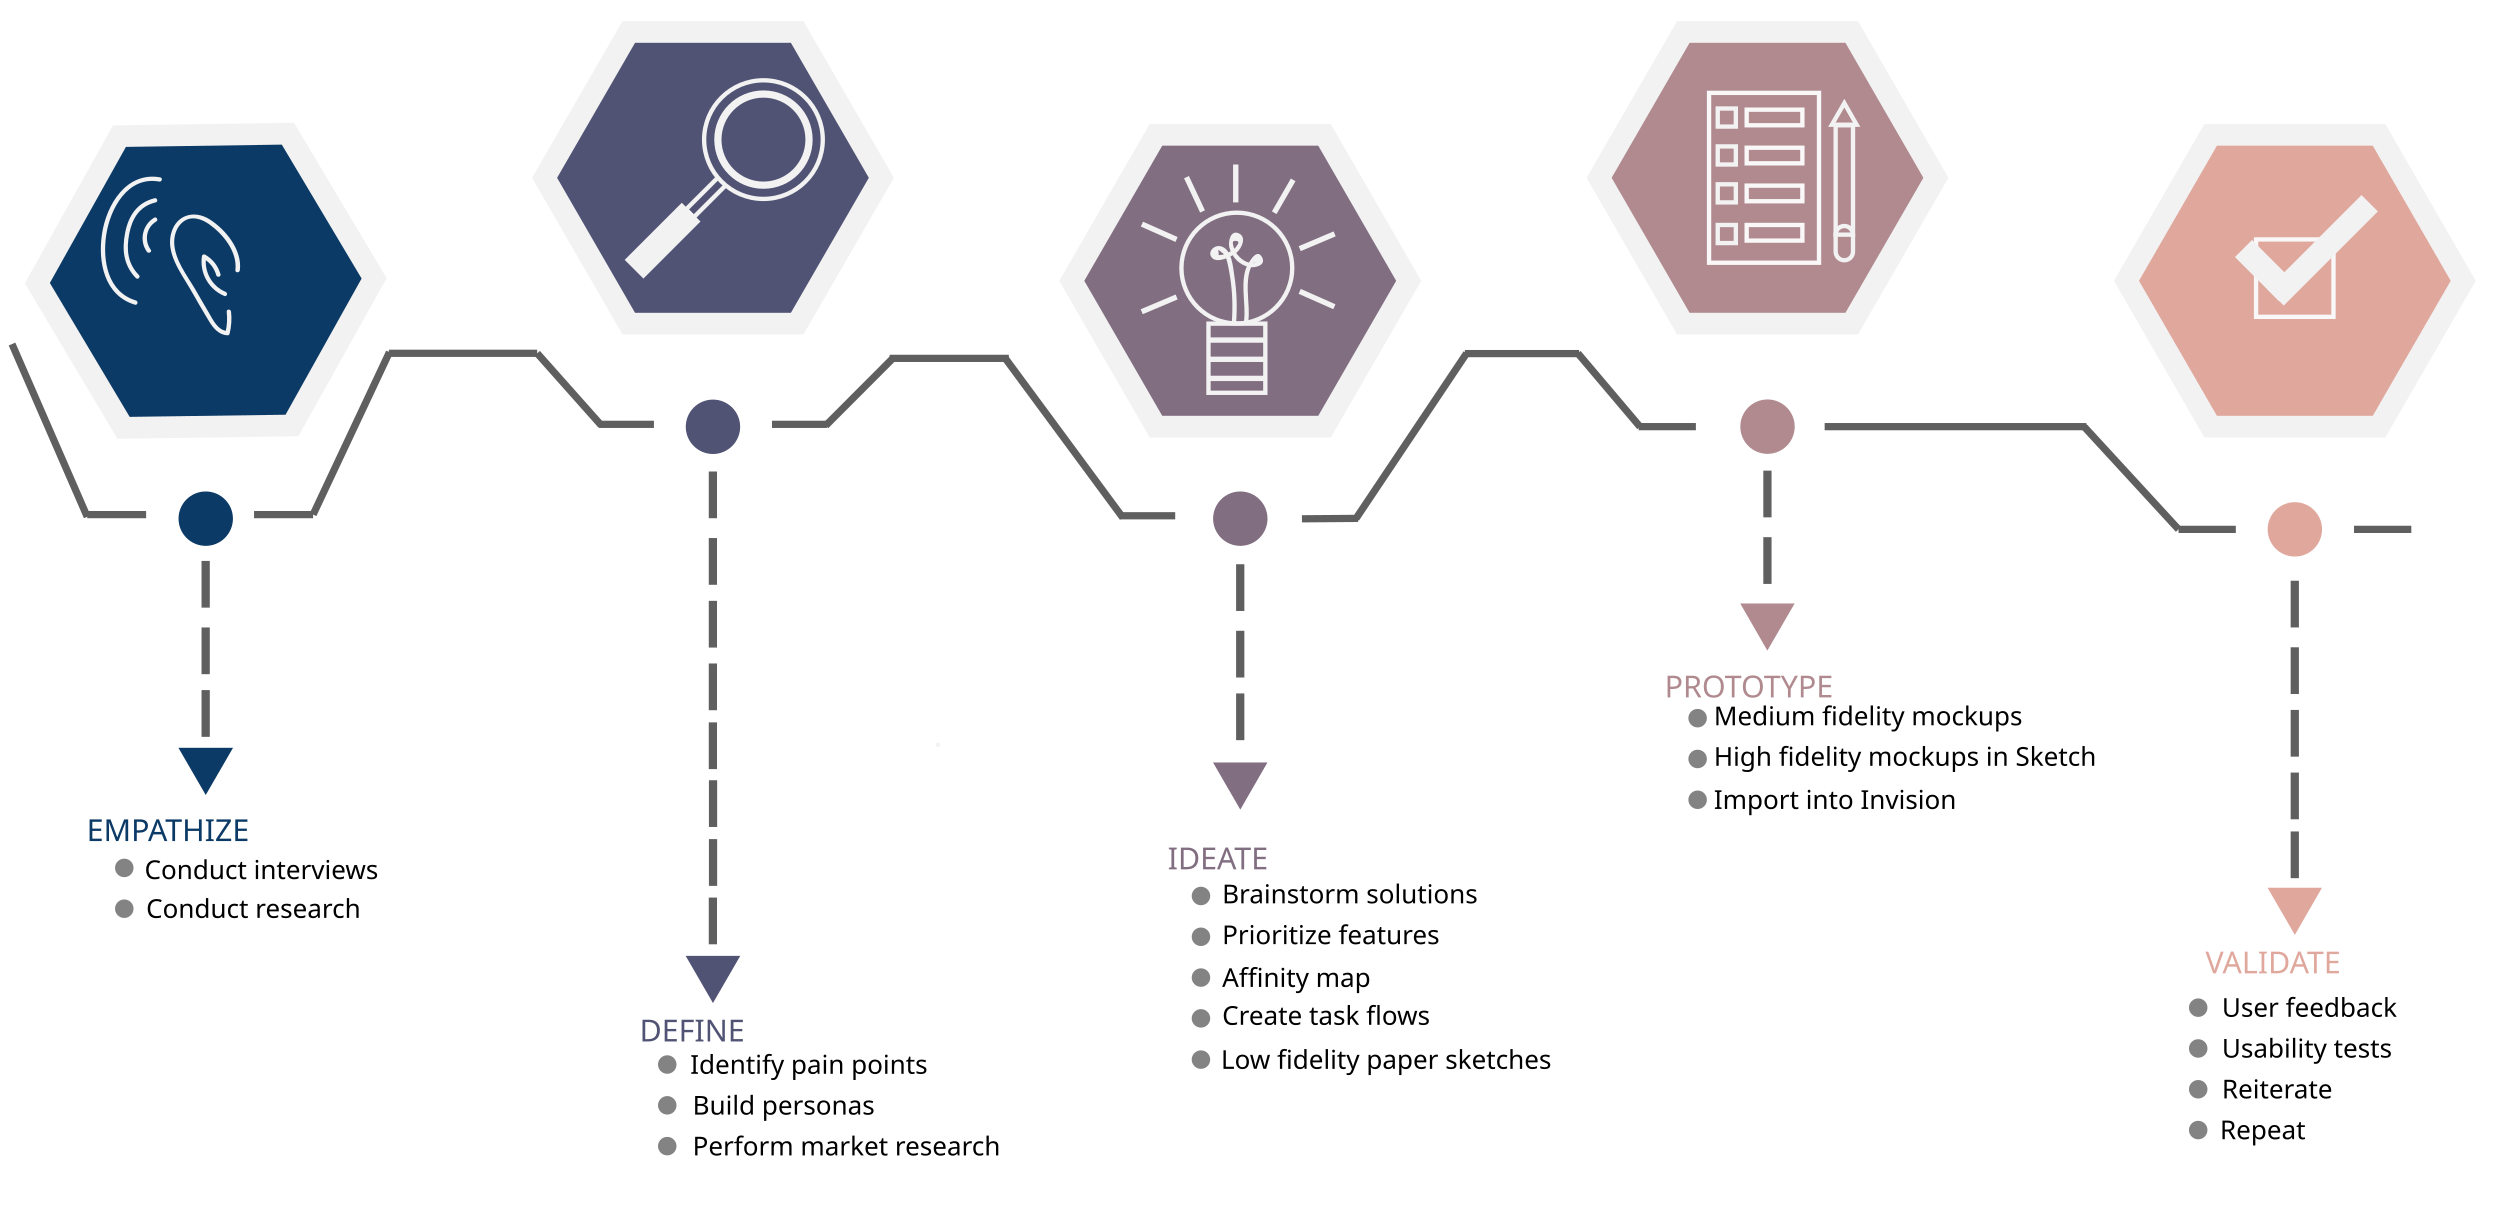
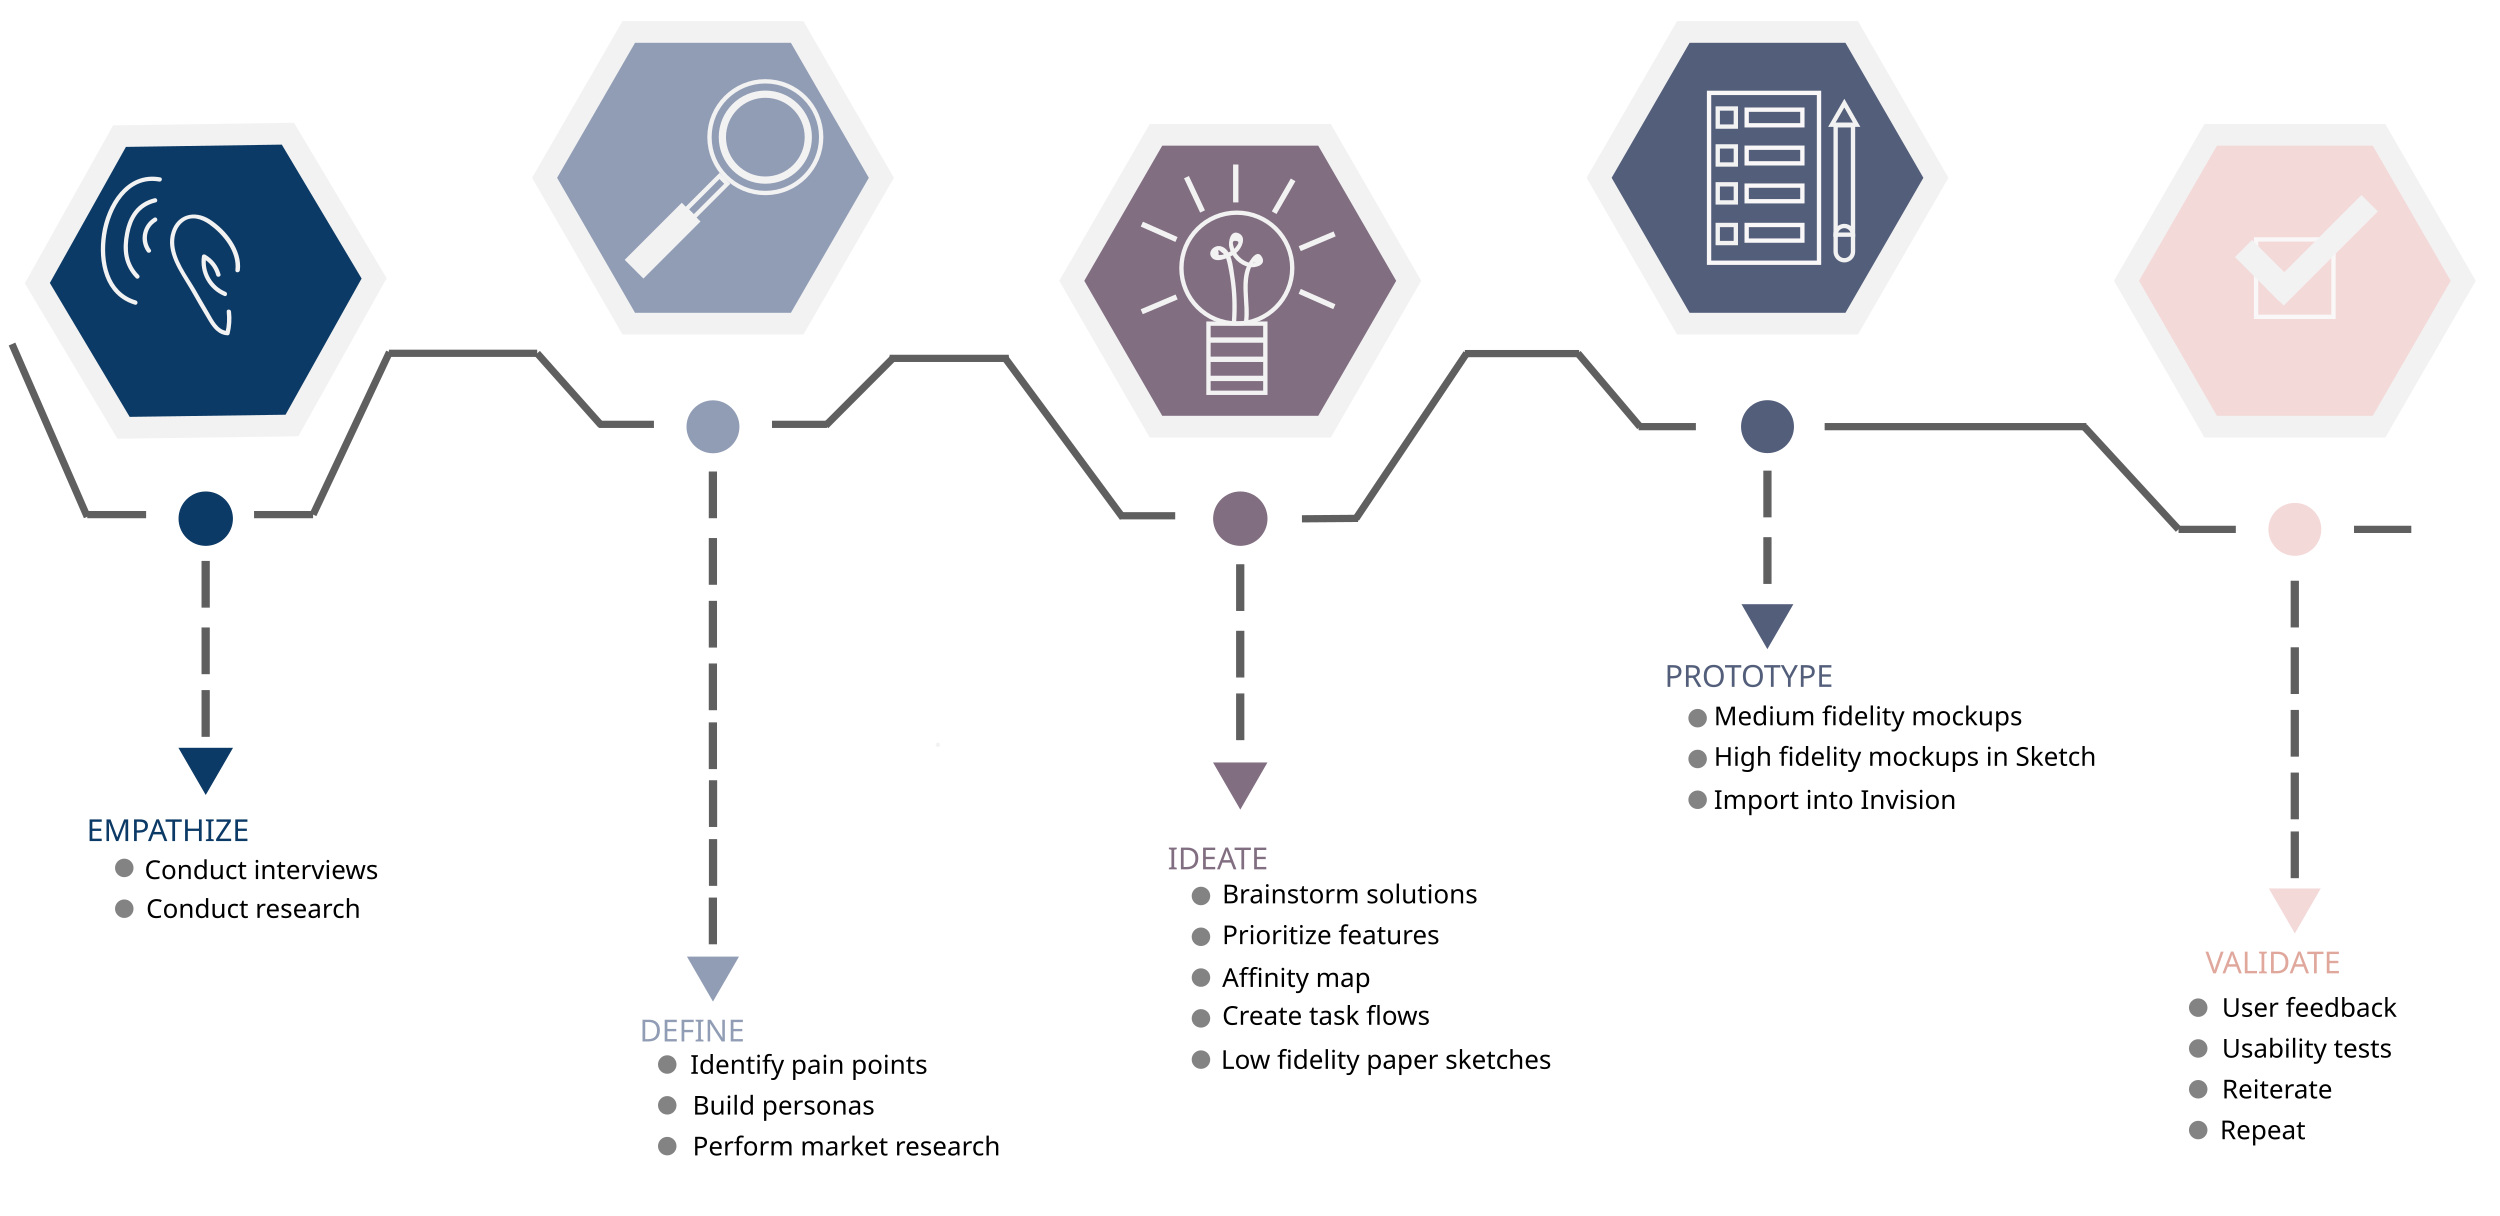
<svg xmlns="http://www.w3.org/2000/svg" version="1.1" id="Layer_1" x="0px" y="0px" viewBox="0 0 1728 840" style="enable-background:new 0 0 1728 840;" xml:space="preserve">
  <style type="text/css">
	.st0{fill:#0C3A66;}
	.st1{fill:none;stroke:#F2F2F2;stroke-width:15;stroke-miterlimit:10;}
- 	.st2{fill:#505374;}
+ 	.st2{opacity:0.5;fill:#243B6B;}
	.st3{fill:#816E81;}
- 	.st4{fill:#B08A8F;}
- 	.st5{fill:#E0A89D;}
+ 	.st4{fill:#535E7A;}
+ 	.st5{fill:#F4D9D9;}
	.st6{fill:#0C3A66;stroke:#0C3A66;stroke-miterlimit:10;}
- 	.st7{fill:#505374;stroke:#505374;stroke-miterlimit:10;}
- 	.st8{fill:#816E81;stroke:#816E81;stroke-miterlimit:10;}
- 	.st9{fill:#B08A8F;stroke:#B08A8F;stroke-miterlimit:10;}
- 	.st10{fill:#E0A89D;stroke:#E0A89D;stroke-miterlimit:10;}
- 	.st11{fill:#605F5F;stroke:#605F5F;stroke-miterlimit:10;}
- 	.st12{font-family:'Monaco';}
- 	.st13{font-size:21px;}
- 	.st14{fill:#848383;}
- 	.st15{fill:none;stroke:#F9F7F7;stroke-width:3;stroke-miterlimit:10;}
- 	.st16{fill:none;stroke:#F2F2F2;stroke-width:3;stroke-miterlimit:10;}
- 	.st17{fill:#F2F2F2;stroke:#F2F2F2;stroke-width:3;stroke-miterlimit:10;}
- 	.st18{fill:#F2F2F2;}
- 	.st19{fill:#505374;stroke:#F2F2F2;stroke-width:3;stroke-miterlimit:10;}
- 	.st20{fill:#505374;stroke:#F2F2F2;stroke-width:5;stroke-miterlimit:10;}
- 	.st21{font-size:18px;}
- 	.st22{fill:none;stroke:#605F5F;stroke-width:5;stroke-miterlimit:10;}
+ 	.st7{fill:#816E81;stroke:#816E81;stroke-miterlimit:10;}
+ 	.st8{fill:#605F5F;stroke:#605F5F;stroke-miterlimit:10;}
+ 	.st9{font-family:'Monaco';}
+ 	.st10{font-size:21px;}
+ 	.st11{fill:#E0A89D;}
+ 	.st12{fill:#848383;}
+ 	.st13{fill:none;stroke:#F9F7F7;stroke-width:3;stroke-miterlimit:10;}
+ 	.st14{fill:none;stroke:#F2F2F2;stroke-width:3;stroke-miterlimit:10;}
+ 	.st15{fill:#F2F2F2;stroke:#F2F2F2;stroke-width:3;stroke-miterlimit:10;}
+ 	.st16{fill:#F2F2F2;}
+ 	.st17{font-size:18px;}
+ 	.st18{fill:none;stroke:#605F5F;stroke-width:5;stroke-miterlimit:10;}
+ 	.st19{fill:none;stroke:#F2F2F2;stroke-width:5;stroke-miterlimit:10;}
</style>
  <g>
    <g>
      <polygon class="st0" points="201.8,294.1 85.4,295.7 25.8,195.7 82.6,94.1 199,92.4 258.6,192.4   " />
      <polygon class="st1" points="201.8,294.1 85.4,295.7 25.8,195.7 82.6,94.1 199,92.4 258.6,192.4   " />
    </g>
  </g>
  <g>
    <g>
      <polygon class="st2" points="551,22.1 434.6,22.1 376.4,122.9 434.6,223.7 551,223.7 609.2,122.9   " />
      <polygon class="st1" points="551,22.1 434.6,22.1 376.4,122.9 434.6,223.7 551,223.7 609.2,122.9   " />
    </g>
  </g>
  <g>
    <g>
      <polygon class="st3" points="915.5,93.2 799,93.2 740.8,194.1 799,294.9 915.5,294.9 973.7,194.1   " />
      <polygon class="st1" points="915.5,93.2 799,93.2 740.8,194.1 799,294.9 915.5,294.9 973.7,194.1   " />
    </g>
  </g>
  <g>
    <g>
      <polygon class="st4" points="1279.9,22.1 1163.5,22.1 1105.3,122.9 1163.5,223.7 1279.9,223.7 1338.1,122.9   " />
      <polygon class="st1" points="1279.9,22.1 1163.5,22.1 1105.3,122.9 1163.5,223.7 1279.9,223.7 1338.1,122.9   " />
    </g>
  </g>
  <g>
    <g>
      <polygon class="st5" points="1644.4,93.2 1528,93.2 1469.8,194.1 1528,294.9 1644.4,294.9 1702.6,194.1   " />
      <polygon class="st1" points="1644.4,93.2 1528,93.2 1469.8,194.1 1528,294.9 1644.4,294.9 1702.6,194.1   " />
    </g>
  </g>
  <circle class="st6" cx="142.2" cy="358.5" r="18.3" />
-   <circle class="st7" cx="492.8" cy="295" r="18.3" />
-   <circle class="st8" cx="857.3" cy="358.5" r="18.3" />
-   <circle class="st9" cx="1221.7" cy="294.9" r="18.3" />
-   <circle class="st10" cx="1586.2" cy="365.9" r="18.3" />
-   <rect x="139.8" y="388.2" class="st11" width="4.7" height="31.3" />
-   <rect x="139.8" y="434.2" class="st11" width="4.7" height="31.3" />
-   <rect x="139.8" y="477.5" class="st11" width="4.7" height="31.3" />
+   <circle class="st2" cx="492.8" cy="295" r="18.3" />
+   <circle class="st7" cx="857.3" cy="358.5" r="18.3" />
+   <circle class="st4" cx="1221.7" cy="294.9" r="18.3" />
+   <circle class="st5" cx="1586.2" cy="365.9" r="18.3" />
+   <rect x="139.8" y="388.2" class="st8" width="4.7" height="31.3" />
+   <rect x="139.8" y="434.2" class="st8" width="4.7" height="31.3" />
+   <rect x="139.8" y="477.5" class="st8" width="4.7" height="31.3" />
  <polygon class="st6" points="160.2,517.4 124.2,517.4 142.2,548.5 " />
-   <rect x="490.4" y="326.4" class="st11" width="4.7" height="31.3" />
-   <rect x="490.4" y="372.4" class="st11" width="4.7" height="31.3" />
-   <rect x="490.4" y="415.8" class="st11" width="4.7" height="31.3" />
-   <rect x="490.4" y="459.1" class="st11" width="4.7" height="31.3" />
-   <rect x="490.4" y="499.8" class="st11" width="4.7" height="31.3" />
-   <polygon class="st7" points="510.8,661.2 474.8,661.2 492.8,692.3 " />
-   <rect x="854.9" y="390.5" class="st11" width="4.7" height="31.3" />
-   <rect x="854.9" y="436.5" class="st11" width="4.7" height="31.3" />
-   <rect x="854.9" y="479.8" class="st11" width="4.7" height="31.3" />
-   <polygon class="st8" points="875.2,527.5 839.3,527.5 857.3,558.6 " />
-   <rect x="1219.3" y="325.8" class="st11" width="4.7" height="31.3" />
-   <rect x="1219.3" y="371.8" class="st11" width="4.7" height="31.3" />
-   <polygon class="st9" points="1239.6,417.6 1203.7,417.6 1221.6,448.7 " />
-   <rect x="1583.8" y="401.9" class="st11" width="4.7" height="31.3" />
-   <rect x="1583.8" y="447.9" class="st11" width="4.7" height="31.3" />
-   <rect x="1583.8" y="491.2" class="st11" width="4.7" height="31.3" />
-   <rect x="1583.8" y="534.5" class="st11" width="4.7" height="31.3" />
-   <rect x="1583.8" y="575.2" class="st11" width="4.7" height="31.3" />
-   <polygon class="st10" points="1604.1,614.1 1568.2,614.1 1586.2,645.2 " />
-   <text transform="matrix(1 0 0 1 59.8998 581.3631)" class="st0 st12 st13">EMPATHIZE </text>
-   <text transform="matrix(1 0 0 1 442.0665 719.8437)" class="st2 st12 st13">DEFINE  </text>
-   <text transform="matrix(1 0 0 1 807.0869 600.8622)" class="st3 st12 st13">IDEATE </text>
-   <text transform="matrix(1 0 0 1 1150.595 482.0583)" class="st4 st12 st13">PROTOTYPE </text>
-   <text transform="matrix(1 0 0 1 1524.401 672.7834)" class="st5 st12 st13">VALIDATE </text>
-   <circle class="st14" cx="85.9" cy="599.9" r="6.4" />
-   <circle class="st14" cx="85.9" cy="628.1" r="6.4" />
-   <g>
-     <circle class="st14" cx="461.2" cy="735.8" r="6.4" />
-     <circle class="st14" cx="461.2" cy="764" r="6.4" />
-     <circle class="st14" cx="461.2" cy="792.2" r="6.4" />
-   </g>
-   <g>
-     <circle class="st14" cx="830.1" cy="619.3" r="6.4" />
-     <circle class="st14" cx="830.1" cy="647.5" r="6.4" />
-     <circle class="st14" cx="830.1" cy="675.7" r="6.4" />
-     <circle class="st14" cx="830.1" cy="703.9" r="6.4" />
-   </g>
-   <g>
-     <circle class="st14" cx="1173.4" cy="496.4" r="6.4" />
-     <circle class="st14" cx="1173.4" cy="524.6" r="6.4" />
-     <circle class="st14" cx="1173.4" cy="552.8" r="6.4" />
-   </g>
-   <g>
-     <circle class="st14" cx="1519.4" cy="696.5" r="6.4" />
-     <circle class="st14" cx="1519.4" cy="724.7" r="6.4" />
-     <circle class="st14" cx="1519.4" cy="752.9" r="6.4" />
-     <circle class="st14" cx="1519.4" cy="781.1" r="6.4" />
-   </g>
-   <rect x="1559.4" y="165.5" class="st15" width="53.5" height="53.5" />
-   <rect x="1181.3" y="64.2" class="st15" width="76" height="117.4" />
-   <rect x="1207.3" y="75.8" class="st15" width="38.5" height="10.8" />
-   <rect x="1207.3" y="102.1" class="st15" width="38.5" height="10.8" />
-   <rect x="1207.3" y="155.5" class="st15" width="38.5" height="10.8" />
-   <rect x="1207.3" y="128.3" class="st15" width="38.5" height="10.8" />
-   <rect x="1187.3" y="75" class="st16" width="12.5" height="12.5" />
-   <rect x="1187.3" y="101.2" class="st16" width="12.5" height="12.5" />
-   <rect x="1187.3" y="127.4" class="st16" width="12.5" height="12.5" />
-   <rect x="1187.3" y="155.5" class="st16" width="12.5" height="12.5" />
-   <path class="st16" d="M1274.8,179.9L1274.8,179.9c-3.3,0-6-2.7-6-6v-11.7c0-3.3,2.7-6,6-6l0,0c3.3,0,6,2.7,6,6v11.7  C1280.8,177.2,1278.1,179.9,1274.8,179.9z" />
-   <rect x="1268.8" y="86.6" class="st16" width="12" height="75.6" />
-   <polygon class="st16" points="1283.3,86.2 1266.2,86.2 1274.8,71.3 " />
-   <rect x="1559" y="167" transform="matrix(0.7071 -0.7071 0.7071 0.7071 326.4691 1161.961)" class="st17" width="13.7" height="39.8" />
-   <rect x="1559.4" y="165" transform="matrix(0.7071 -0.7071 0.7071 0.7071 347.8779 1185.86)" class="st18" width="92" height="16" />
-   <rect x="835.3" y="223.7" class="st16" width="39.3" height="47.8" />
-   <rect x="835.3" y="233.2" class="st18" width="39.3" height="3.7" />
-   <rect x="835.3" y="246.5" class="st18" width="39.3" height="3.7" />
-   <rect x="835.3" y="259.7" class="st18" width="39.3" height="3.7" />
-   <circle class="st16" cx="854.9" cy="185.3" r="38.3" />
-   <rect x="852.3" y="113.7" class="st18" width="3.7" height="26.2" />
-   <rect x="908.5" y="193.6" transform="matrix(0.4052 -0.9142 0.9142 0.4052 352.4971 955.1972)" class="st18" width="3.7" height="26.2" />
-   <rect x="897.3" y="164.9" transform="matrix(0.9211 -0.3894 0.3894 0.9211 6.9235 367.6708)" class="st18" width="26.2" height="3.7" />
-   <rect x="874.2" y="133.8" transform="matrix(0.5 -0.866 0.866 0.5 326.1638 836.2667)" class="st18" width="26.2" height="3.7" />
-   <rect x="823.8" y="121.2" transform="matrix(0.9055 -0.4243 0.4243 0.9055 21.025 363.0117)" class="st18" width="3.7" height="26.2" />
-   <rect x="799.4" y="147.1" transform="matrix(0.4052 -0.9142 0.9142 0.4052 330.1327 827.817)" class="st18" width="3.7" height="26.2" />
-   <rect x="788.1" y="208.5" transform="matrix(0.9211 -0.3894 0.3894 0.9211 -18.674 328.5907)" class="st18" width="26.2" height="3.7" />
-   <g>
-     <g>
-       <path class="st18" d="M862.9,221.8c1.2-11.1-2.1-22.5,0.6-33.4c0.4-1.4,0.8-2.8,1.4-4.1c0.2-0.7,0.5-1.3,0.9-1.9    c0.2-0.7,0.6-0.9,1.3-0.7c1.7-0.1,1.3,0-1.1,0.2c-0.8-0.1-1.5-0.2-2.3-0.3c-1.2-0.3-2.4-0.7-3.4-1.3c-2.6-1.4-4.7-3.6-6.2-6.1    c-0.6-1.1-1.1-2.3-1.4-3.5c-0.6-2.2-1.4-4.6,1.6-4.2c2.8,0.3,1.6,2,0.2,3.9c-0.9,1.3-2.2,2.3-3.5,3.1c-1.4,0.8-5.9,3.1-7.6,2.7    c-1,0.5-1.4,0-1-1.5c-0.8-2.2-0.2-2.4,1.7-0.5c2.2,1.4,2.8,2.6,3.6,5c0.8,2.5,1.3,5.2,1.8,7.9c2.3,11.9,2.8,23.9,1.9,36    c-0.2,1.9,2.8,1.9,3,0c0.8-10.7,0.5-21.5-1.2-32.2c-1-6.2-1.6-18.9-9.5-20.7c-4.5-1.1-9.6,4-5.9,8.1c3.7,4.1,13.9-1.1,17.2-3.9    c3.2-2.8,6.9-10.5,1.3-13.1c-5.8-2.7-7.5,5.7-6.6,9.6c1.5,6.7,7.1,12.5,13.9,13.7c3.8,0.7,11.7-1.1,8.8-6.7    c-4-7.8-10.8,5.9-11.6,8.9c-3.2,11.4,0.4,23.3-0.9,34.9C859.7,223.7,862.7,223.7,862.9,221.8L862.9,221.8z" />
-     </g>
-   </g>
-   <g>
-     <g>
-       <path class="st18" d="M648.3,516.3c1.9,0,1.9-3,0-3C646.3,513.3,646.3,516.3,648.3,516.3L648.3,516.3z" />
-     </g>
-   </g>
-   <rect x="431.6" y="158.7" transform="matrix(0.7071 -0.7071 0.7071 0.7071 16.5067 372.5788)" class="st17" width="52.8" height="15.3" />
-   <rect x="472.1" y="132.1" transform="matrix(0.7071 -0.7071 0.7071 0.7071 46.9545 385.1781)" class="st16" width="32.7" height="7.6" />
-   <circle class="st19" cx="527.7" cy="96.5" r="41" />
-   <circle class="st20" cx="527.7" cy="96.5" r="31.5" />
-   <g>
-     <g>
-       <path class="st18" d="M165.8,186.8c1.7-14-9.7-28.1-20.9-35.2c-10.4-6.5-22.5-3.4-26.3,8.7c-4.5,14,6,27.8,12.7,39.2    c4.4,7.6,8.7,15.3,13.3,22.8c3,4.8,6.7,9.2,12.7,9.5c0.6,0,1.3-0.5,1.4-1.1c1.2-5.1,1.6-10.1,1-15.3c-0.2-1.9-3.2-1.9-3,0    c0.5,5,0.3,9.7-0.9,14.5c0.5-0.4,1-0.7,1.4-1.1c-6.6-0.4-9.9-7.6-12.8-12.6c-3.1-5.3-6.2-10.5-9.2-15.8    c-5.8-9.9-14.8-21.2-14.8-33.2c0-5.2,2-10.7,6.2-13.9c5.7-4.4,12.8-2,18.1,1.8c9.7,6.9,19.5,19.1,18,31.6    C162.5,188.7,165.5,188.7,165.8,186.8L165.8,186.8z" />
-     </g>
-   </g>
-   <g>
-     <g>
-       <path class="st18" d="M152.4,189.5c-1.7-5.9-5.3-10.4-10.6-13.5c-0.8-0.4-2-0.1-2.2,0.9c-1.8,11.8,4.5,23.1,15.5,27.7    c1.8,0.7,2.6-2.2,0.8-2.9c-9.4-3.9-15-14-13.4-24c-0.7,0.3-1.5,0.6-2.2,0.9c4.7,2.7,7.7,6.5,9.2,11.7    C150.1,192.1,153,191.3,152.4,189.5L152.4,189.5z" />
-     </g>
-   </g>
-   <g>
-     <g>
-       <path class="st18" d="M106.5,150.5c-8.1,4.9-10.5,15.9-4.9,23.6c1.1,1.5,3.7,0,2.6-1.5c-4.7-6.4-3-15.5,3.8-19.5    C109.7,152.1,108.2,149.5,106.5,150.5L106.5,150.5z" />
-     </g>
-   </g>
-   <g>
-     <g>
-       <path class="st18" d="M106.9,137c-12.2,3-18.1,12.1-20.4,23.9c-2.3,11.7-1.2,22.4,7.4,31.3c1.4,1.4,3.5-0.7,2.1-2.1    c-7.9-8.1-8.7-17.7-6.7-28.4c2.1-10.8,7.1-19.1,18.3-21.8C109.5,139.5,108.7,136.6,106.9,137L106.9,137z" />
-     </g>
-   </g>
-   <g>
-     <g>
-       <path class="st18" d="M110.8,122.6c-23.4-4.2-37.3,18.9-40.3,39.1c-2.9,19.4,1.5,42.5,22.7,48.9c1.9,0.6,2.6-2.3,0.8-2.9    c-19.5-5.8-23.2-27.5-20.6-45.2c2.7-18.3,14.9-40.9,36.6-37C111.9,125.9,112.7,123,110.8,122.6L110.8,122.6z" />
-     </g>
-   </g>
-   <text transform="matrix(1 0 0 1 100.9999 634.4506)" class="st12 st21">Conduct research  </text>
-   <g>
-     <circle class="st14" cx="830.1" cy="732.4" r="6.4" />
-   </g>
-   <text transform="matrix(1 0 0 1 1184.604 580.1413)" class="st12 st21"> </text>
-   <text transform="matrix(1 0 0 1 99.8998 657.2432)" class="st12 st21">  </text>
-   <text transform="matrix(1 0 0 1 478.7333 770.4117)" class="st12 st21">Build personas  </text>
-   <text transform="matrix(1 0 0 1 99.8998 607.5906)" class="st12 st21">Conduct interviews</text>
-   <text transform="matrix(1 0 0 1 99.8998 630.3906)" class="st12 st21">  </text>
-   <text transform="matrix(1 0 0 1 477.0662 742.2064)" class="st12 st21">Identify pain points</text>
-   <text transform="matrix(1 0 0 1 477.0662 765.0063)" class="st12 st21">  </text>
-   <text transform="matrix(1 0 0 1 478.7333 798.6165)" class="st12 st21">Perform market research</text>
-   <text transform="matrix(1 0 0 1 478.7333 844.2165)" class="st12 st21">  </text>
-   <text transform="matrix(1 0 0 1 844.7575 624.3622)" class="st12 st21">Brainstorm solutions  </text>
-   <text transform="matrix(1 0 0 1 844.7575 652.5896)" class="st12 st21">Prioritize features  </text>
-   <text transform="matrix(1 0 0 1 844.7577 682.1498)" class="st12 st21">Affinity map  </text>
-   <text transform="matrix(1 0 0 1 844.7575 708.3622)" class="st12 st21">Create task flows</text>
-   <text transform="matrix(1 0 0 1 844.7575 731.1621)" class="st12 st21">  </text>
-   <text transform="matrix(1 0 0 1 843.9245 738.7834)" class="st12 st21">Low fidelity paper sketches  </text>
-   <text transform="matrix(1 0 0 1 1184.605 501.3145)" class="st12 st21">Medium fidelity mockups</text>
-   <text transform="matrix(1 0 0 1 1184.605 546.9146)" class="st12 st21">  </text>
-   <text transform="matrix(1 0 0 1 1184.605 529.3015)" class="st12 st21">High fidelity mockups in Sketch</text>
-   <text transform="matrix(1 0 0 1 1184.605 552.1015)" class="st12 st21">  </text>
-   <text transform="matrix(1 0 0 1 1184.605 559.1413)" class="st12 st21">Import into Invision   </text>
-   <text transform="matrix(1 0 0 1 1535.766 702.7982)" class="st12 st21">User feedback</text>
-   <text transform="matrix(1 0 0 1 1535.766 725.5982)" class="st12 st21">  </text>
-   <text transform="matrix(1 0 0 1 1535.766 731.0033)" class="st12 st21">Usability tests  </text>
-   <text transform="matrix(1 0 0 1 1535.766 759.2084)" class="st12 st21">Reiterate  </text>
-   <text transform="matrix(1 0 0 1 1534.433 787.4135)" class="st12 st21">Repeat  </text>
-   <line class="st22" x1="8.3" y1="237.8" x2="60.3" y2="357.2" />
-   <line class="st22" x1="60.3" y1="355.7" x2="101" y2="355.7" />
-   <line class="st22" x1="175.6" y1="355.7" x2="216.4" y2="355.7" />
-   <line class="st22" x1="269.2" y1="243.4" x2="216.4" y2="355.7" />
-   <line class="st22" x1="371.3" y1="244.2" x2="268.8" y2="244.2" />
-   <line class="st22" x1="415.5" y1="293.9" x2="371.3" y2="244.2" />
-   <line class="st22" x1="452" y1="293.3" x2="414" y2="293.3" />
-   <line class="st22" x1="571.6" y1="293.3" x2="533.6" y2="293.3" />
-   <line class="st22" x1="570.7" y1="294.2" x2="617.7" y2="247.1" />
-   <line class="st22" x1="697.3" y1="247.7" x2="614.9" y2="247.7" />
-   <line class="st22" x1="694.5" y1="247.2" x2="776.1" y2="357.8" />
-   <line class="st22" x1="812.3" y1="356.5" x2="774.3" y2="356.5" />
-   <line class="st22" x1="938.7" y1="358.3" x2="899.9" y2="358.6" />
-   <line class="st22" x1="1013.7" y1="244.2" x2="937.2" y2="358.5" />
-   <line class="st22" x1="1091.5" y1="244.4" x2="1012.5" y2="244.4" />
-   <line class="st22" x1="1090.6" y1="244.2" x2="1133.6" y2="295" />
-   <line class="st22" x1="1172.2" y1="294.9" x2="1132.6" y2="294.9" />
-   <line class="st22" x1="1666.7" y1="365.9" x2="1627.1" y2="365.9" />
-   <line class="st22" x1="1545.4" y1="365.9" x2="1505.8" y2="365.9" />
-   <line class="st22" x1="1440.5" y1="294.9" x2="1505.8" y2="365.9" />
-   <line class="st22" x1="1261.2" y1="294.9" x2="1442.1" y2="294.9" />
-   <rect x="490.5" y="539.8" class="st11" width="4.7" height="31.3" />
-   <rect x="490.5" y="580.5" class="st11" width="4.7" height="31.3" />
-   <rect x="490.4" y="620.9" class="st11" width="4.7" height="31.3" />
+   <rect x="490.4" y="326.4" class="st8" width="4.7" height="31.3" />
+   <rect x="490.4" y="372.4" class="st8" width="4.7" height="31.3" />
+   <rect x="490.4" y="415.8" class="st8" width="4.7" height="31.3" />
+   <rect x="490.4" y="459.1" class="st8" width="4.7" height="31.3" />
+   <rect x="490.4" y="499.8" class="st8" width="4.7" height="31.3" />
+   <polygon class="st2" points="510.8,661.2 474.8,661.2 492.8,692.3 " />
+   <rect x="854.9" y="390.5" class="st8" width="4.7" height="31.3" />
+   <rect x="854.9" y="436.5" class="st8" width="4.7" height="31.3" />
+   <rect x="854.9" y="479.8" class="st8" width="4.7" height="31.3" />
+   <polygon class="st7" points="875.2,527.5 839.3,527.5 857.3,558.6 " />
+   <rect x="1219.3" y="325.8" class="st8" width="4.7" height="31.3" />
+   <rect x="1219.3" y="371.8" class="st8" width="4.7" height="31.3" />
+   <polygon class="st4" points="1239.6,417.6 1203.7,417.6 1221.6,448.7 " />
+   <rect x="1583.8" y="401.9" class="st8" width="4.7" height="31.3" />
+   <rect x="1583.8" y="447.9" class="st8" width="4.7" height="31.3" />
+   <rect x="1583.8" y="491.2" class="st8" width="4.7" height="31.3" />
+   <rect x="1583.8" y="534.5" class="st8" width="4.7" height="31.3" />
+   <rect x="1583.8" y="575.2" class="st8" width="4.7" height="31.3" />
+   <polygon class="st5" points="1604.1,614.1 1568.2,614.1 1586.2,645.2 " />
+   <text transform="matrix(1 0 0 1 59.8998 581.3631)" class="st0 st9 st10">EMPATHIZE </text>
+   <text transform="matrix(1 0 0 1 442.0665 719.8437)" class="st2 st9 st10">DEFINE  </text>
+   <text transform="matrix(1 0 0 1 807.0869 600.8622)" class="st3 st9 st10">IDEATE </text>
+   <text transform="matrix(1 0 0 1 1150.595 474.7497)" class="st4 st9 st10">PROTOTYPE </text>
+   <text transform="matrix(1 0 0 1 1524.401 672.7834)" class="st11 st9 st10">VALIDATE </text>
+   <circle class="st12" cx="85.9" cy="599.9" r="6.4" />
+   <circle class="st12" cx="85.9" cy="628.1" r="6.4" />
+   <g>
+     <circle class="st12" cx="461.2" cy="735.8" r="6.4" />
+     <circle class="st12" cx="461.2" cy="764" r="6.4" />
+     <circle class="st12" cx="461.2" cy="792.2" r="6.4" />
+   </g>
+   <g>
+     <circle class="st12" cx="830.1" cy="619.3" r="6.4" />
+     <circle class="st12" cx="830.1" cy="647.5" r="6.4" />
+     <circle class="st12" cx="830.1" cy="675.7" r="6.4" />
+     <circle class="st12" cx="830.1" cy="703.9" r="6.4" />
+   </g>
+   <g>
+     <circle class="st12" cx="1173.4" cy="496.4" r="6.4" />
+     <circle class="st12" cx="1173.4" cy="524.6" r="6.4" />
+     <circle class="st12" cx="1173.4" cy="552.8" r="6.4" />
+   </g>
+   <g>
+     <circle class="st12" cx="1519.4" cy="696.5" r="6.4" />
+     <circle class="st12" cx="1519.4" cy="724.7" r="6.4" />
+     <circle class="st12" cx="1519.4" cy="752.9" r="6.4" />
+     <circle class="st12" cx="1519.4" cy="781.1" r="6.4" />
+   </g>
+   <rect x="1559.4" y="165.5" class="st13" width="53.5" height="53.5" />
+   <rect x="1181.3" y="64.2" class="st13" width="76" height="117.4" />
+   <rect x="1207.3" y="75.8" class="st13" width="38.5" height="10.8" />
+   <rect x="1207.3" y="102.1" class="st13" width="38.5" height="10.8" />
+   <rect x="1207.3" y="155.5" class="st13" width="38.5" height="10.8" />
+   <rect x="1207.3" y="128.3" class="st13" width="38.5" height="10.8" />
+   <rect x="1187.3" y="75" class="st14" width="12.5" height="12.5" />
+   <rect x="1187.3" y="101.2" class="st14" width="12.5" height="12.5" />
+   <rect x="1187.3" y="127.4" class="st14" width="12.5" height="12.5" />
+   <rect x="1187.3" y="155.5" class="st14" width="12.5" height="12.5" />
+   <path class="st14" d="M1274.8,179.9L1274.8,179.9c-3.3,0-6-2.7-6-6v-11.7c0-3.3,2.7-6,6-6l0,0c3.3,0,6,2.7,6,6v11.7  C1280.8,177.2,1278.1,179.9,1274.8,179.9z" />
+   <rect x="1268.8" y="86.6" class="st14" width="12" height="75.6" />
+   <polygon class="st14" points="1283.3,86.2 1266.2,86.2 1274.8,71.3 " />
+   <rect x="1559" y="167" transform="matrix(0.7071 -0.7071 0.7071 0.7071 326.4615 1161.958)" class="st15" width="13.7" height="39.8" />
+   <rect x="1559.4" y="165" transform="matrix(0.7071 -0.7071 0.7071 0.7071 347.87 1185.852)" class="st16" width="92" height="16" />
+   <rect x="835.3" y="223.7" class="st14" width="39.3" height="47.8" />
+   <rect x="835.3" y="233.2" class="st16" width="39.3" height="3.7" />
+   <rect x="835.3" y="246.5" class="st16" width="39.3" height="3.7" />
+   <rect x="835.3" y="259.7" class="st16" width="39.3" height="3.7" />
+   <circle class="st14" cx="854.9" cy="185.3" r="38.3" />
+   <rect x="852.3" y="113.7" class="st16" width="3.7" height="26.2" />
+   <rect x="908.5" y="193.6" transform="matrix(0.4052 -0.9142 0.9142 0.4052 352.4792 955.1996)" class="st16" width="3.7" height="26.2" />
+   <rect x="897.3" y="164.9" transform="matrix(0.9211 -0.3894 0.3894 0.9211 6.9244 367.6708)" class="st16" width="26.2" height="3.7" />
+   <rect x="874.2" y="133.8" transform="matrix(0.5 -0.866 0.866 0.5 326.1235 836.2507)" class="st16" width="26.2" height="3.7" />
+   <rect x="823.8" y="121.2" transform="matrix(0.9055 -0.4243 0.4243 0.9055 21.0244 363.0123)" class="st16" width="3.7" height="26.2" />
+   <rect x="799.4" y="147.1" transform="matrix(0.4052 -0.9142 0.9142 0.4052 330.0941 827.8268)" class="st16" width="3.7" height="26.2" />
+   <rect x="788.1" y="208.5" transform="matrix(0.9211 -0.3894 0.3894 0.9211 -18.673 328.5894)" class="st16" width="26.2" height="3.7" />
+   <g>
+     <g>
+       <path class="st16" d="M862.9,221.8c1.2-11.1-2.1-22.5,0.6-33.4c0.4-1.4,0.8-2.8,1.4-4.1c0.2-0.7,0.5-1.3,0.9-1.9    c0.2-0.7,0.6-0.9,1.3-0.7c1.7-0.1,1.3,0-1.1,0.2c-0.8-0.1-1.5-0.2-2.3-0.3c-1.2-0.3-2.4-0.7-3.4-1.3c-2.6-1.4-4.7-3.6-6.2-6.1    c-0.6-1.1-1.1-2.3-1.4-3.5c-0.6-2.2-1.4-4.6,1.6-4.2c2.8,0.3,1.6,2,0.2,3.9c-0.9,1.3-2.2,2.3-3.5,3.1c-1.4,0.8-5.9,3.1-7.6,2.7    c-1,0.5-1.4,0-1-1.5c-0.8-2.2-0.2-2.4,1.7-0.5c2.2,1.4,2.8,2.6,3.6,5c0.8,2.5,1.3,5.2,1.8,7.9c2.3,11.9,2.8,23.9,1.9,36    c-0.2,1.9,2.8,1.9,3,0c0.8-10.7,0.5-21.5-1.2-32.2c-1-6.2-1.6-18.9-9.5-20.7c-4.5-1.1-9.6,4-5.9,8.1c3.7,4.1,13.9-1.1,17.2-3.9    c3.2-2.8,6.9-10.5,1.3-13.1c-5.8-2.7-7.5,5.7-6.6,9.6c1.5,6.7,7.1,12.5,13.9,13.7c3.8,0.7,11.7-1.1,8.8-6.7    c-4-7.8-10.8,5.9-11.6,8.9c-3.2,11.4,0.4,23.3-0.9,34.9C859.7,223.7,862.7,223.7,862.9,221.8L862.9,221.8z" />
+     </g>
+   </g>
+   <g>
+     <g>
+       <path class="st16" d="M648.3,516.3c1.9,0,1.9-3,0-3C646.3,513.3,646.3,516.3,648.3,516.3L648.3,516.3z" />
+     </g>
+   </g>
+   <rect x="431.6" y="158.7" transform="matrix(0.7071 -0.7071 0.7071 0.7071 16.5112 372.5677)" class="st15" width="52.8" height="15.3" />
+   <rect x="472.1" y="132.1" transform="matrix(0.7071 -0.7071 0.7071 0.7071 46.9698 385.1751)" class="st14" width="32.7" height="7.6" />
+   <g>
+     <g>
+       <path class="st16" d="M165.8,186.8c1.7-14-9.7-28.1-20.9-35.2c-10.4-6.5-22.5-3.4-26.3,8.7c-4.5,14,6,27.8,12.7,39.2    c4.4,7.6,8.7,15.3,13.3,22.8c3,4.8,6.7,9.2,12.7,9.5c0.6,0,1.3-0.5,1.4-1.1c1.2-5.1,1.6-10.1,1-15.3c-0.2-1.9-3.2-1.9-3,0    c0.5,5,0.3,9.7-0.9,14.5c0.5-0.4,1-0.7,1.4-1.1c-6.6-0.4-9.9-7.6-12.8-12.6c-3.1-5.3-6.2-10.5-9.2-15.8    c-5.8-9.9-14.8-21.2-14.8-33.2c0-5.2,2-10.7,6.2-13.9c5.7-4.4,12.8-2,18.1,1.8c9.7,6.9,19.5,19.1,18,31.6    C162.5,188.7,165.5,188.7,165.8,186.8L165.8,186.8z" />
+     </g>
+   </g>
+   <g>
+     <g>
+       <path class="st16" d="M152.4,189.5c-1.7-5.9-5.3-10.4-10.6-13.5c-0.8-0.4-2-0.1-2.2,0.9c-1.8,11.8,4.5,23.1,15.5,27.7    c1.8,0.7,2.6-2.2,0.8-2.9c-9.4-3.9-15-14-13.4-24c-0.7,0.3-1.5,0.6-2.2,0.9c4.7,2.7,7.7,6.5,9.2,11.7    C150.1,192.1,153,191.3,152.4,189.5L152.4,189.5z" />
+     </g>
+   </g>
+   <g>
+     <g>
+       <path class="st16" d="M106.5,150.5c-8.1,4.9-10.5,15.9-4.9,23.6c1.1,1.5,3.7,0,2.6-1.5c-4.7-6.4-3-15.5,3.8-19.5    C109.7,152.1,108.2,149.5,106.5,150.5L106.5,150.5z" />
+     </g>
+   </g>
+   <g>
+     <g>
+       <path class="st16" d="M106.9,137c-12.2,3-18.1,12.1-20.4,23.9c-2.3,11.7-1.2,22.4,7.4,31.3c1.4,1.4,3.5-0.7,2.1-2.1    c-7.9-8.1-8.7-17.7-6.7-28.4c2.1-10.8,7.1-19.1,18.3-21.8C109.5,139.5,108.7,136.6,106.9,137L106.9,137z" />
+     </g>
+   </g>
+   <g>
+     <g>
+       <path class="st16" d="M110.8,122.6c-23.4-4.2-37.3,18.9-40.3,39.1c-2.9,19.4,1.5,42.5,22.7,48.9c1.9,0.6,2.6-2.3,0.8-2.9    c-19.5-5.8-23.2-27.5-20.6-45.2c2.7-18.3,14.9-40.9,36.6-37C111.9,125.9,112.7,123,110.8,122.6L110.8,122.6z" />
+     </g>
+   </g>
+   <text transform="matrix(1 0 0 1 100.9999 634.4506)" class="st9 st17">Conduct research  </text>
+   <g>
+     <circle class="st12" cx="830.1" cy="732.4" r="6.4" />
+   </g>
+   <text transform="matrix(1 0 0 1 1184.604 580.1413)" class="st9 st17"> </text>
+   <text transform="matrix(1 0 0 1 99.8998 657.2432)" class="st9 st17">  </text>
+   <text transform="matrix(1 0 0 1 478.7333 770.4117)" class="st9 st17">Build personas  </text>
+   <text transform="matrix(1 0 0 1 99.8998 607.5906)" class="st9 st17">Conduct interviews</text>
+   <text transform="matrix(1 0 0 1 99.8998 630.3906)" class="st9 st17">  </text>
+   <text transform="matrix(1 0 0 1 477.0662 742.2064)" class="st9 st17">Identify pain points</text>
+   <text transform="matrix(1 0 0 1 477.0662 765.0063)" class="st9 st17">  </text>
+   <text transform="matrix(1 0 0 1 478.7333 798.6165)" class="st9 st17">Perform market research</text>
+   <text transform="matrix(1 0 0 1 478.7333 844.2165)" class="st9 st17">  </text>
+   <text transform="matrix(1 0 0 1 844.7575 624.3622)" class="st9 st17">Brainstorm solutions  </text>
+   <text transform="matrix(1 0 0 1 844.7575 652.5896)" class="st9 st17">Prioritize features  </text>
+   <text transform="matrix(1 0 0 1 844.7577 682.1498)" class="st9 st17">Affinity map  </text>
+   <text transform="matrix(1 0 0 1 844.7575 708.3622)" class="st9 st17">Create task flows</text>
+   <text transform="matrix(1 0 0 1 844.7575 731.1621)" class="st9 st17">  </text>
+   <text transform="matrix(1 0 0 1 843.9245 738.7834)" class="st9 st17">Low fidelity paper sketches  </text>
+   <text transform="matrix(1 0 0 1 1184.605 501.3145)" class="st9 st17">Medium fidelity mockups</text>
+   <text transform="matrix(1 0 0 1 1184.605 546.9146)" class="st9 st17">  </text>
+   <text transform="matrix(1 0 0 1 1184.605 529.3015)" class="st9 st17">High fidelity mockups in Sketch</text>
+   <text transform="matrix(1 0 0 1 1184.605 552.1015)" class="st9 st17">  </text>
+   <text transform="matrix(1 0 0 1 1184.605 559.1413)" class="st9 st17">Import into Invision   </text>
+   <text transform="matrix(1 0 0 1 1535.766 702.7982)" class="st9 st17">User feedback</text>
+   <text transform="matrix(1 0 0 1 1535.766 725.5982)" class="st9 st17">  </text>
+   <text transform="matrix(1 0 0 1 1535.766 731.0033)" class="st9 st17">Usability tests  </text>
+   <text transform="matrix(1 0 0 1 1535.766 759.2084)" class="st9 st17">Reiterate  </text>
+   <text transform="matrix(1 0 0 1 1534.433 787.4135)" class="st9 st17">Repeat  </text>
+   <line class="st18" x1="8.3" y1="237.8" x2="60.3" y2="357.2" />
+   <line class="st18" x1="60.3" y1="355.7" x2="101" y2="355.7" />
+   <line class="st18" x1="175.6" y1="355.7" x2="216.4" y2="355.7" />
+   <line class="st18" x1="269.2" y1="243.4" x2="216.4" y2="355.7" />
+   <line class="st18" x1="371.3" y1="244.2" x2="268.8" y2="244.2" />
+   <line class="st18" x1="415.5" y1="293.9" x2="371.3" y2="244.2" />
+   <line class="st18" x1="452" y1="293.3" x2="414" y2="293.3" />
+   <line class="st18" x1="571.6" y1="293.3" x2="533.6" y2="293.3" />
+   <line class="st18" x1="570.7" y1="294.2" x2="617.7" y2="247.1" />
+   <line class="st18" x1="697.3" y1="247.7" x2="614.9" y2="247.7" />
+   <line class="st18" x1="694.5" y1="247.2" x2="776.1" y2="357.8" />
+   <line class="st18" x1="812.3" y1="356.5" x2="774.3" y2="356.5" />
+   <line class="st18" x1="938.7" y1="358.3" x2="899.9" y2="358.6" />
+   <line class="st18" x1="1013.7" y1="244.2" x2="937.2" y2="358.5" />
+   <line class="st18" x1="1091.5" y1="244.4" x2="1012.5" y2="244.4" />
+   <line class="st18" x1="1090.6" y1="244.2" x2="1133.6" y2="295" />
+   <line class="st18" x1="1172.2" y1="294.9" x2="1132.6" y2="294.9" />
+   <line class="st18" x1="1666.7" y1="365.9" x2="1627.1" y2="365.9" />
+   <line class="st18" x1="1545.4" y1="365.9" x2="1505.8" y2="365.9" />
+   <line class="st18" x1="1440.5" y1="294.9" x2="1505.8" y2="365.9" />
+   <line class="st18" x1="1261.2" y1="294.9" x2="1442.1" y2="294.9" />
+   <rect x="490.5" y="539.8" class="st8" width="4.7" height="31.3" />
+   <rect x="490.5" y="580.5" class="st8" width="4.7" height="31.3" />
+   <rect x="490.4" y="620.9" class="st8" width="4.7" height="31.3" />
+   <circle class="st14" cx="529" cy="94.8" r="38.6" />
+   <circle class="st19" cx="529" cy="94.8" r="29.7" />
</svg>
